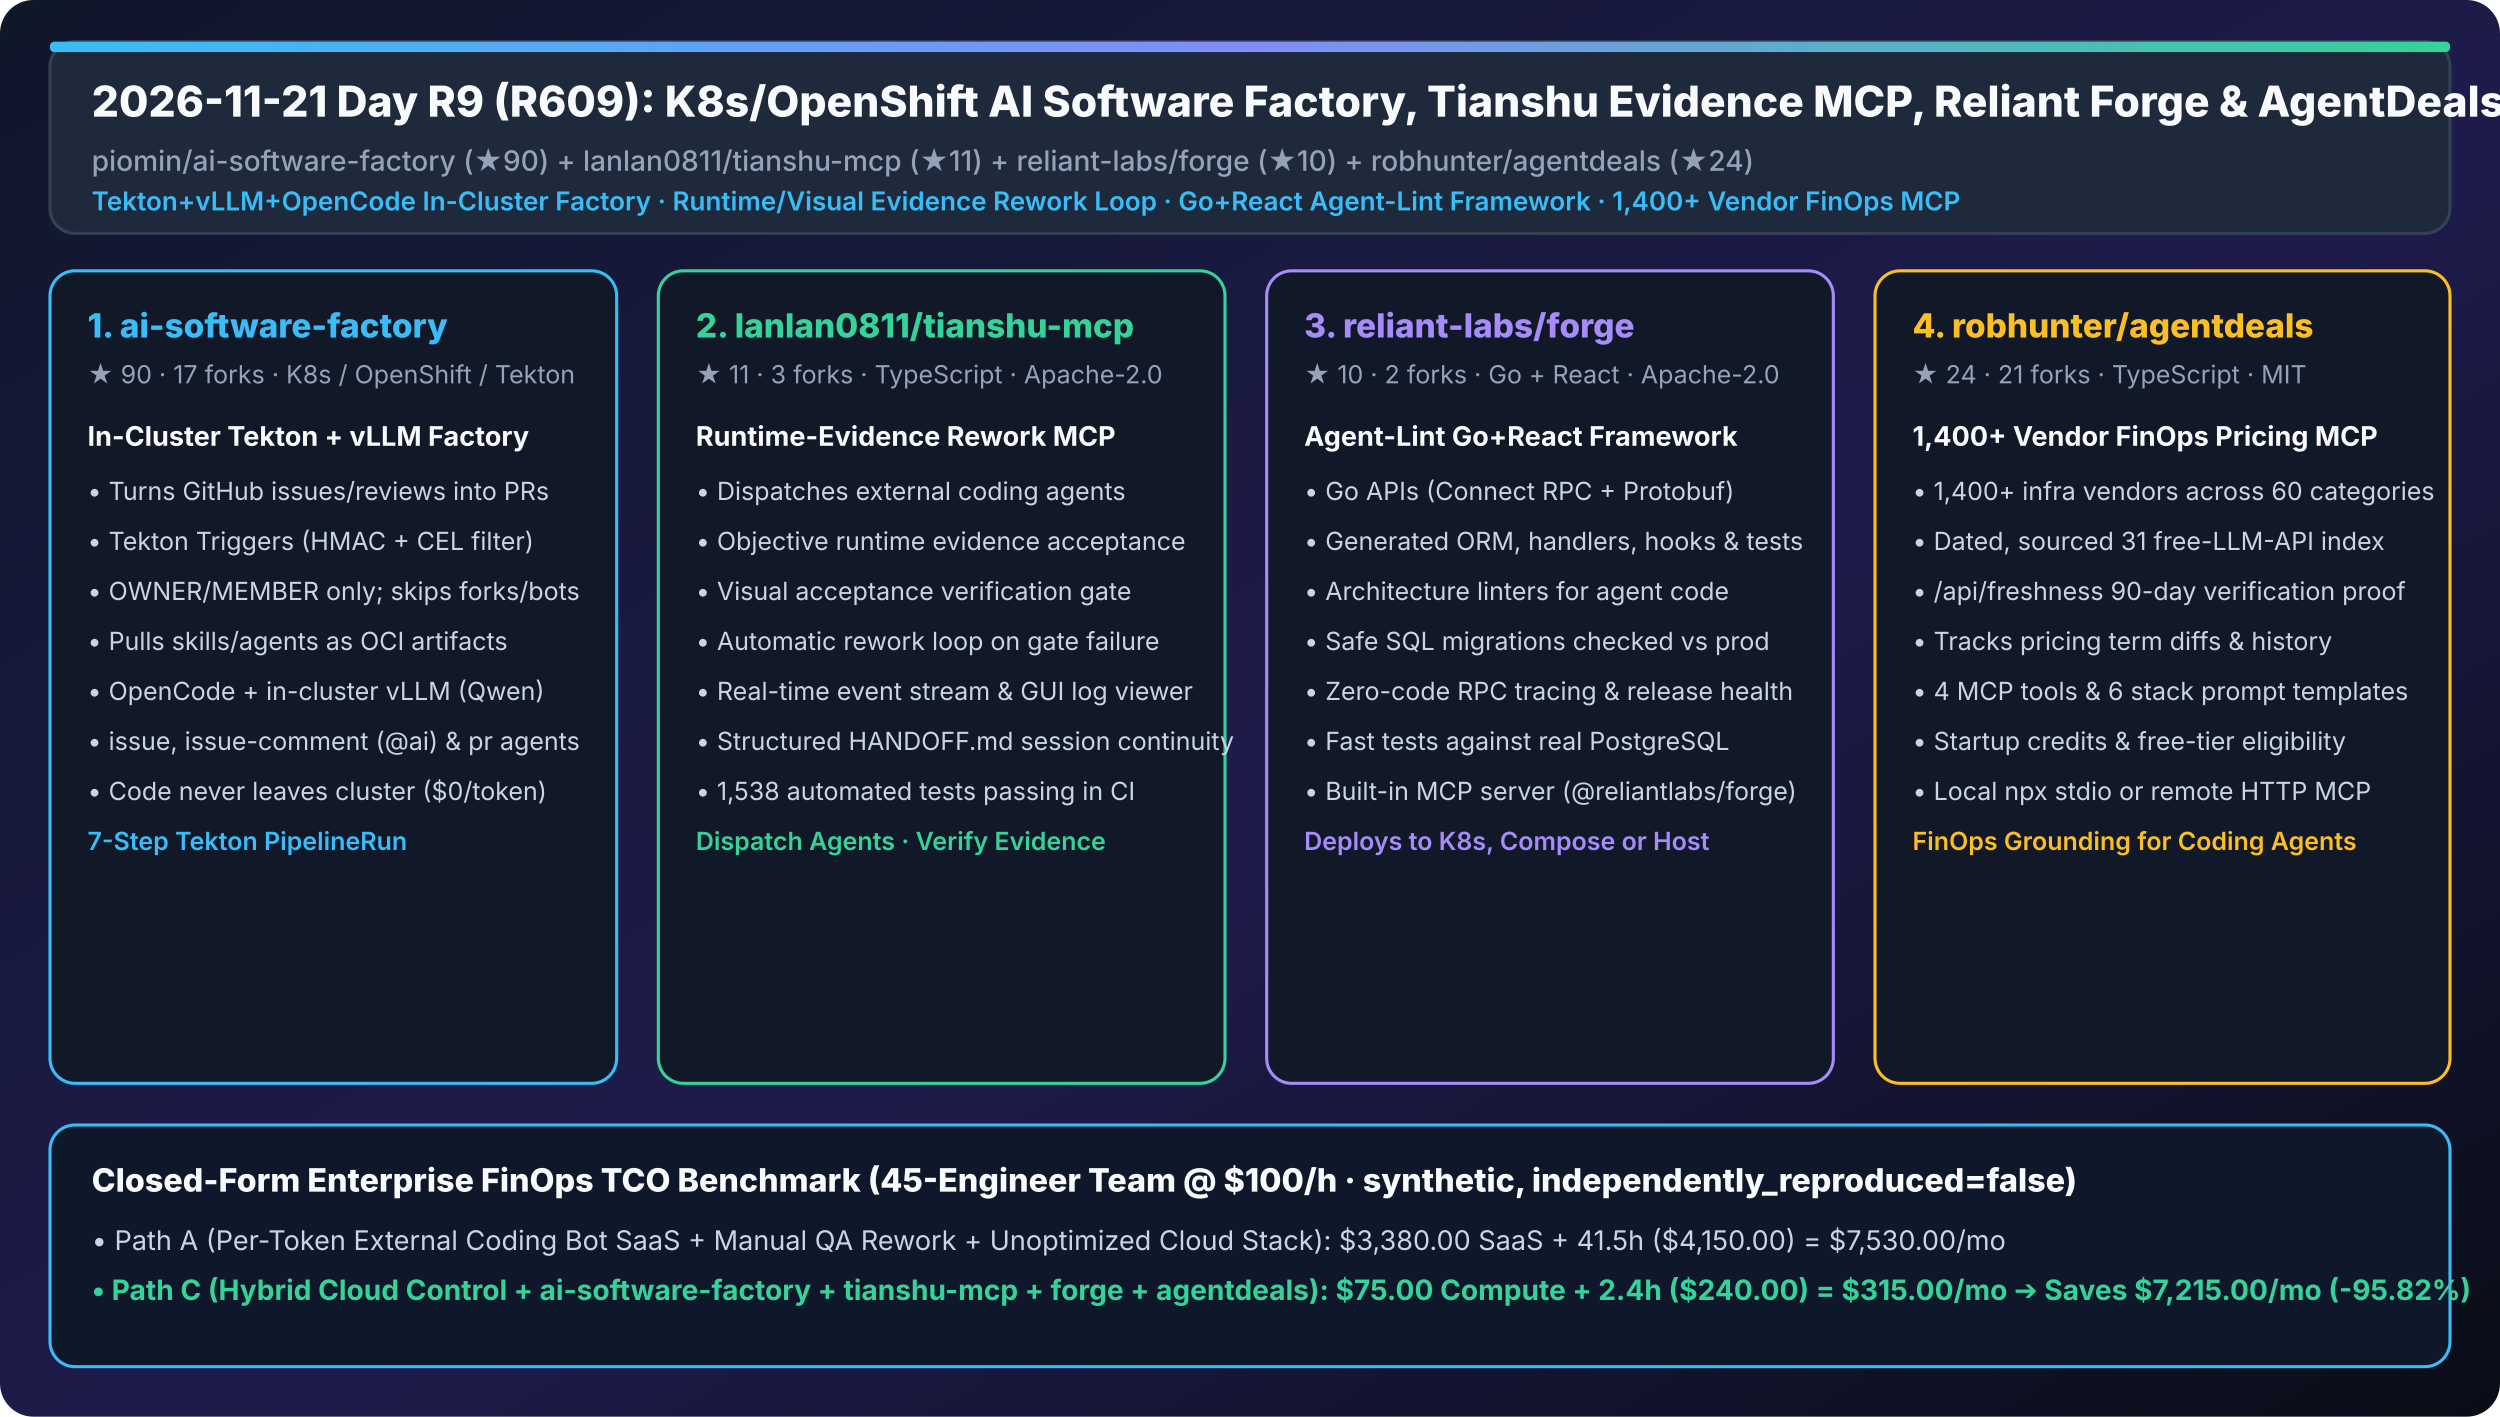
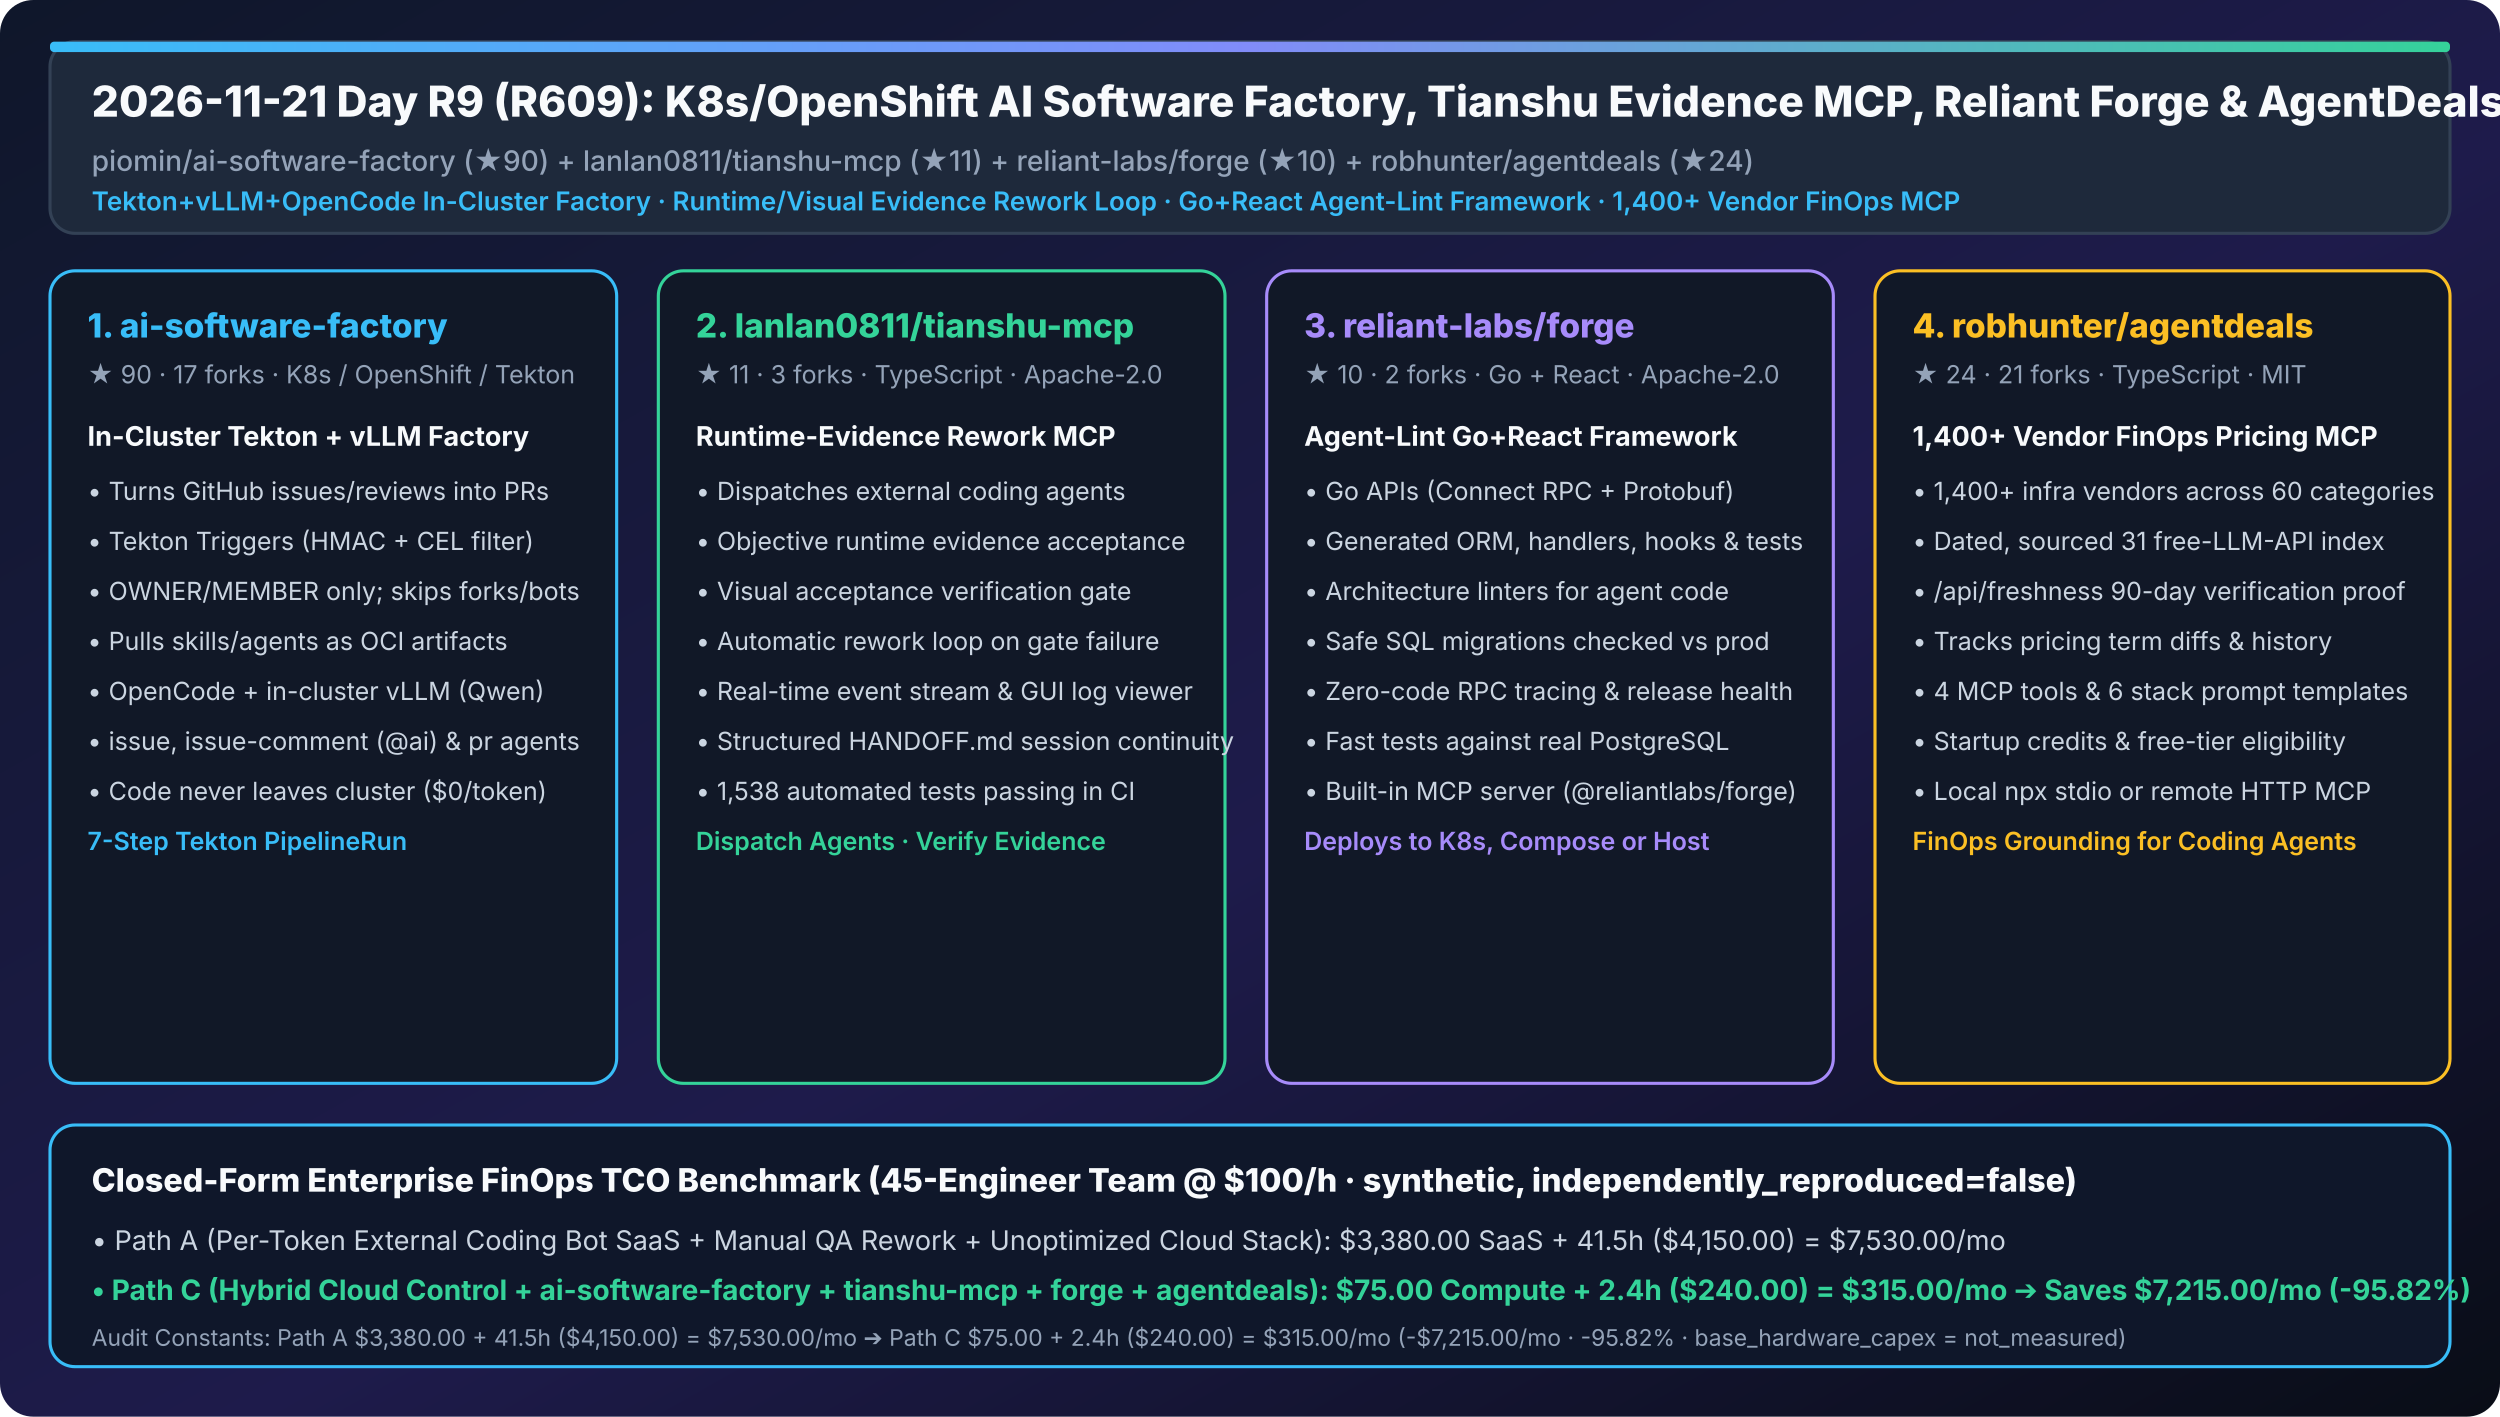
<svg xmlns="http://www.w3.org/2000/svg" viewBox="0 0 1200 680" width="1200" height="680" font-family="Inter, -apple-system, BlinkMacSystemFont, 'Segoe UI', Roboto, sans-serif">
  <defs>
    <linearGradient id="bgR609" x1="0" y1="0" x2="1" y2="1">
      <stop offset="0%" stop-color="#0f172a" />
      <stop offset="55%" stop-color="#1e1b4b" />
      <stop offset="100%" stop-color="#090d16" />
    </linearGradient>
    <linearGradient id="accentR609" x1="0" y1="0" x2="1" y2="0">
      <stop offset="0%" stop-color="#38bdf8" />
      <stop offset="50%" stop-color="#818cf8" />
      <stop offset="100%" stop-color="#34d399" />
    </linearGradient>
  </defs>
  <rect width="1200" height="680" fill="url(#bgR609)" rx="16" />
  <rect x="24" y="20" width="1152" height="92" rx="12" fill="#1e293b" stroke="#334155" stroke-width="1.5" />
  <rect x="24" y="20" width="1152" height="5" rx="2" fill="url(#accentR609)" />
  <text x="44" y="56" fill="#f8fafc" font-size="20.5" font-weight="800">2026-11-21 Day R9 (R609): K8s/OpenShift AI Software Factory, Tianshu Evidence MCP, Reliant Forge &amp; AgentDeals</text>
  <text x="44" y="82" fill="#94a3b8" font-size="13.5" font-weight="500">piomin/ai-software-factory (★90) + lanlan0811/tianshu-mcp (★11) + reliant-labs/forge (★10) + robhunter/agentdeals (★24)</text>
  <text x="44" y="101" fill="#38bdf8" font-size="12.5" font-weight="600">Tekton+vLLM+OpenCode In-Cluster Factory · Runtime/Visual Evidence Rework Loop · Go+React Agent-Lint Framework · 1,400+ Vendor FinOps MCP</text>
  <rect x="24" y="130" width="272" height="390" rx="12" fill="#111827" stroke="#38bdf8" stroke-width="1.5" />
  <text x="42" y="162" fill="#38bdf8" font-size="16" font-weight="800">1. ai-software-factory</text>
  <text x="42" y="184" fill="#94a3b8" font-size="12">★ 90 · 17 forks · K8s / OpenShift / Tekton</text>
  <text x="42" y="214" fill="#f8fafc" font-size="13" font-weight="700">In-Cluster Tekton + vLLM Factory</text>
  <text x="42" y="240" fill="#cbd5e1" font-size="12">• Turns GitHub issues/reviews into PRs</text>
  <text x="42" y="264" fill="#cbd5e1" font-size="12">• Tekton Triggers (HMAC + CEL filter)</text>
  <text x="42" y="288" fill="#cbd5e1" font-size="12">• OWNER/MEMBER only; skips forks/bots</text>
  <text x="42" y="312" fill="#cbd5e1" font-size="12">• Pulls skills/agents as OCI artifacts</text>
  <text x="42" y="336" fill="#cbd5e1" font-size="12">• OpenCode + in-cluster vLLM (Qwen)</text>
  <text x="42" y="360" fill="#cbd5e1" font-size="12">• issue, issue-comment (@ai) &amp; pr agents</text>
  <text x="42" y="384" fill="#cbd5e1" font-size="12">• Code never leaves cluster ($0/token)</text>
  <text x="42" y="408" fill="#38bdf8" font-size="12" font-weight="600">7-Step Tekton PipelineRun</text>
  <rect x="316" y="130" width="272" height="390" rx="12" fill="#111827" stroke="#34d399" stroke-width="1.5" />
  <text x="334" y="162" fill="#34d399" font-size="16" font-weight="800">2. lanlan0811/tianshu-mcp</text>
  <text x="334" y="184" fill="#94a3b8" font-size="12">★ 11 · 3 forks · TypeScript · Apache-2.0</text>
  <text x="334" y="214" fill="#f8fafc" font-size="13" font-weight="700">Runtime-Evidence Rework MCP</text>
  <text x="334" y="240" fill="#cbd5e1" font-size="12">• Dispatches external coding agents</text>
  <text x="334" y="264" fill="#cbd5e1" font-size="12">• Objective runtime evidence acceptance</text>
  <text x="334" y="288" fill="#cbd5e1" font-size="12">• Visual acceptance verification gate</text>
  <text x="334" y="312" fill="#cbd5e1" font-size="12">• Automatic rework loop on gate failure</text>
  <text x="334" y="336" fill="#cbd5e1" font-size="12">• Real-time event stream &amp; GUI log viewer</text>
  <text x="334" y="360" fill="#cbd5e1" font-size="12">• Structured HANDOFF.md session continuity</text>
  <text x="334" y="384" fill="#cbd5e1" font-size="12">• 1,538 automated tests passing in CI</text>
  <text x="334" y="408" fill="#34d399" font-size="12" font-weight="600">Dispatch Agents · Verify Evidence</text>
  <rect x="608" y="130" width="272" height="390" rx="12" fill="#111827" stroke="#a78bfa" stroke-width="1.5" />
  <text x="626" y="162" fill="#a78bfa" font-size="16" font-weight="800">3. reliant-labs/forge</text>
  <text x="626" y="184" fill="#94a3b8" font-size="12">★ 10 · 2 forks · Go + React · Apache-2.0</text>
  <text x="626" y="214" fill="#f8fafc" font-size="13" font-weight="700">Agent-Lint Go+React Framework</text>
  <text x="626" y="240" fill="#cbd5e1" font-size="12">• Go APIs (Connect RPC + Protobuf)</text>
  <text x="626" y="264" fill="#cbd5e1" font-size="12">• Generated ORM, handlers, hooks &amp; tests</text>
  <text x="626" y="288" fill="#cbd5e1" font-size="12">• Architecture linters for agent code</text>
  <text x="626" y="312" fill="#cbd5e1" font-size="12">• Safe SQL migrations checked vs prod</text>
  <text x="626" y="336" fill="#cbd5e1" font-size="12">• Zero-code RPC tracing &amp; release health</text>
  <text x="626" y="360" fill="#cbd5e1" font-size="12">• Fast tests against real PostgreSQL</text>
  <text x="626" y="384" fill="#cbd5e1" font-size="12">• Built-in MCP server (@reliantlabs/forge)</text>
  <text x="626" y="408" fill="#a78bfa" font-size="12" font-weight="600">Deploys to K8s, Compose or Host</text>
  <rect x="900" y="130" width="276" height="390" rx="12" fill="#111827" stroke="#fbbf24" stroke-width="1.5" />
  <text x="918" y="162" fill="#fbbf24" font-size="16" font-weight="800">4. robhunter/agentdeals</text>
  <text x="918" y="184" fill="#94a3b8" font-size="12">★ 24 · 21 forks · TypeScript · MIT</text>
  <text x="918" y="214" fill="#f8fafc" font-size="13" font-weight="700">1,400+ Vendor FinOps Pricing MCP</text>
  <text x="918" y="240" fill="#cbd5e1" font-size="12">• 1,400+ infra vendors across 60 categories</text>
  <text x="918" y="264" fill="#cbd5e1" font-size="12">• Dated, sourced 31 free-LLM-API index</text>
  <text x="918" y="288" fill="#cbd5e1" font-size="12">• /api/freshness 90-day verification proof</text>
  <text x="918" y="312" fill="#cbd5e1" font-size="12">• Tracks pricing term diffs &amp; history</text>
  <text x="918" y="336" fill="#cbd5e1" font-size="12">• 4 MCP tools &amp; 6 stack prompt templates</text>
  <text x="918" y="360" fill="#cbd5e1" font-size="12">• Startup credits &amp; free-tier eligibility</text>
  <text x="918" y="384" fill="#cbd5e1" font-size="12">• Local npx stdio or remote HTTP MCP</text>
  <text x="918" y="408" fill="#fbbf24" font-size="12" font-weight="600">FinOps Grounding for Coding Agents</text>
  <rect x="24" y="540" width="1152" height="116" rx="12" fill="#0f172a" stroke="#38bdf8" stroke-width="1.5" />
  <text x="44" y="572" fill="#f8fafc" font-size="15.5" font-weight="800">Closed-Form Enterprise FinOps TCO Benchmark (45-Engineer Team @ $100/h · synthetic, independently_reproduced=false)</text>
  <text x="44" y="600" fill="#cbd5e1" font-size="13">• Path A (Per-Token External Coding Bot SaaS + Manual QA Rework + Unoptimized Cloud Stack): $3,380.00 SaaS + 41.5h ($4,150.00) = $7,530.00/mo</text>
  <text x="44" y="624" fill="#34d399" font-size="13.5" font-weight="700">• Path C (Hybrid Cloud Control + ai-software-factory + tianshu-mcp + forge + agentdeals): $75.00 Compute + 2.4h ($240.00) = $315.00/mo ➔ Saves $7,215.00/mo (-95.82%)</text>
+   <text x="44" y="646" fill="#94a3b8" font-size="11">Audit Constants: Path A $3,380.00 + 41.5h ($4,150.00) = $7,530.00/mo ➔ Path C $75.00 + 2.4h ($240.00) = $315.00/mo (-$7,215.00/mo · -95.82% · base_hardware_capex = not_measured)</text>
</svg>
